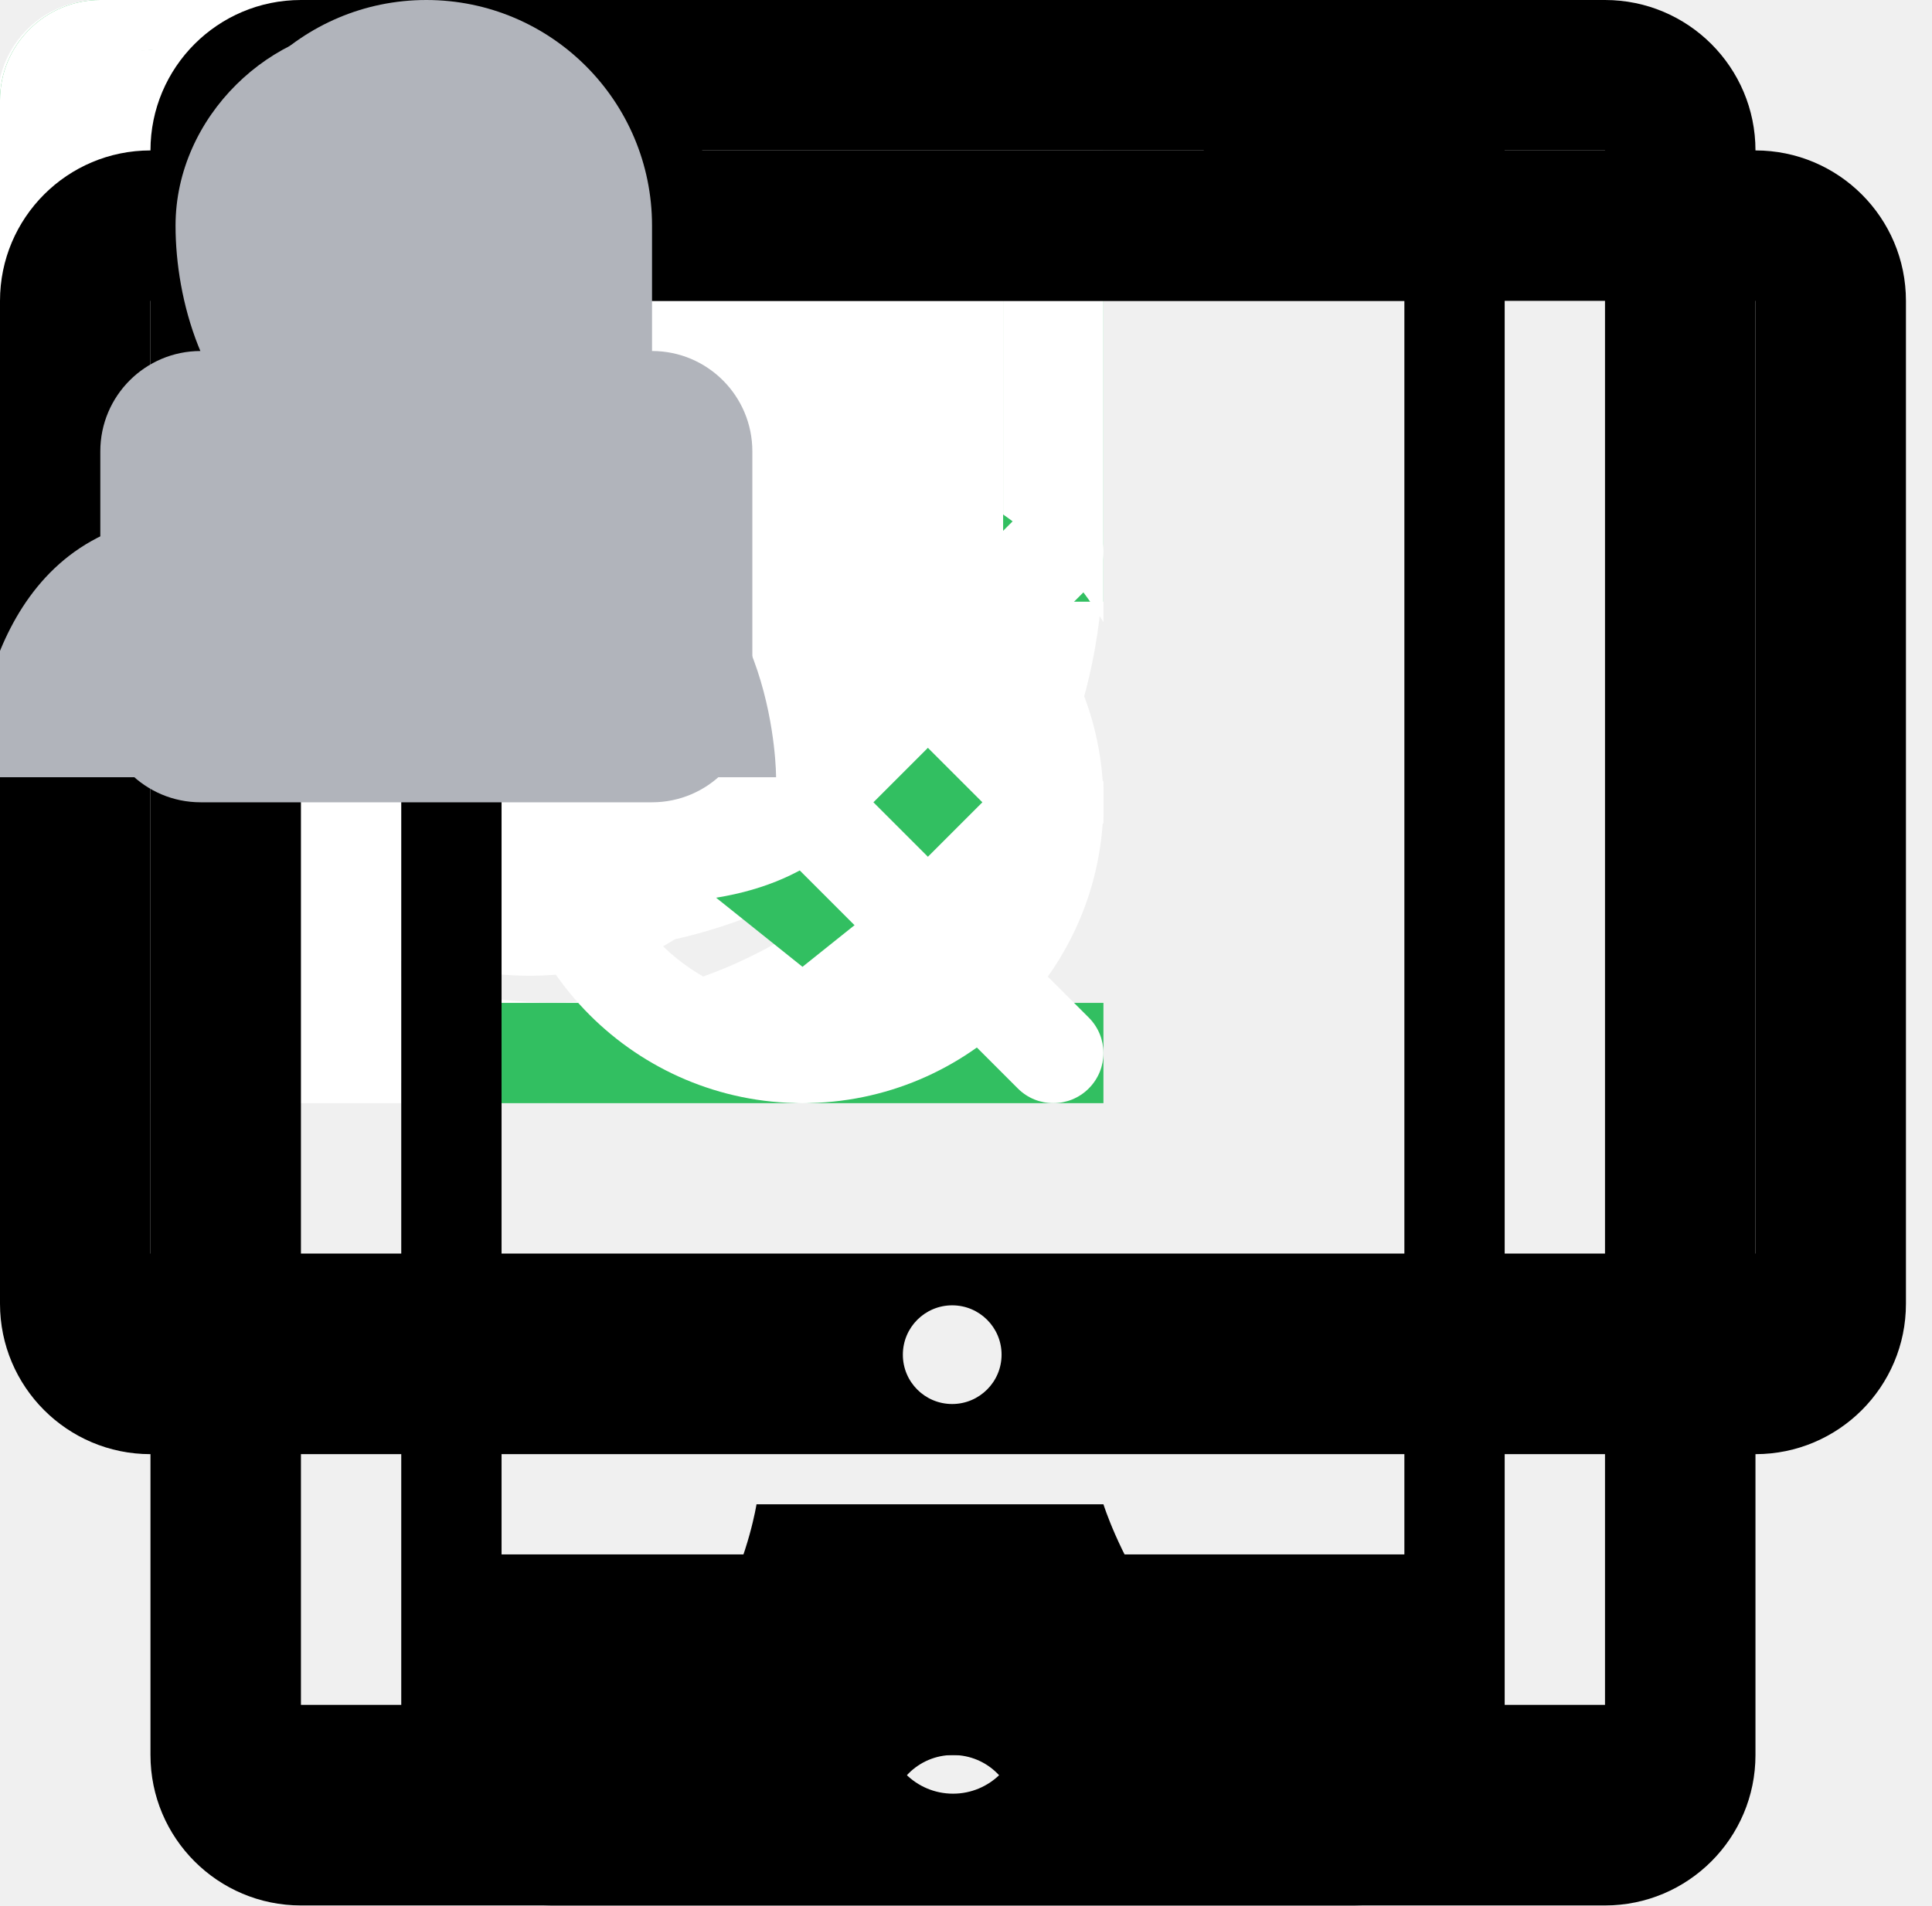
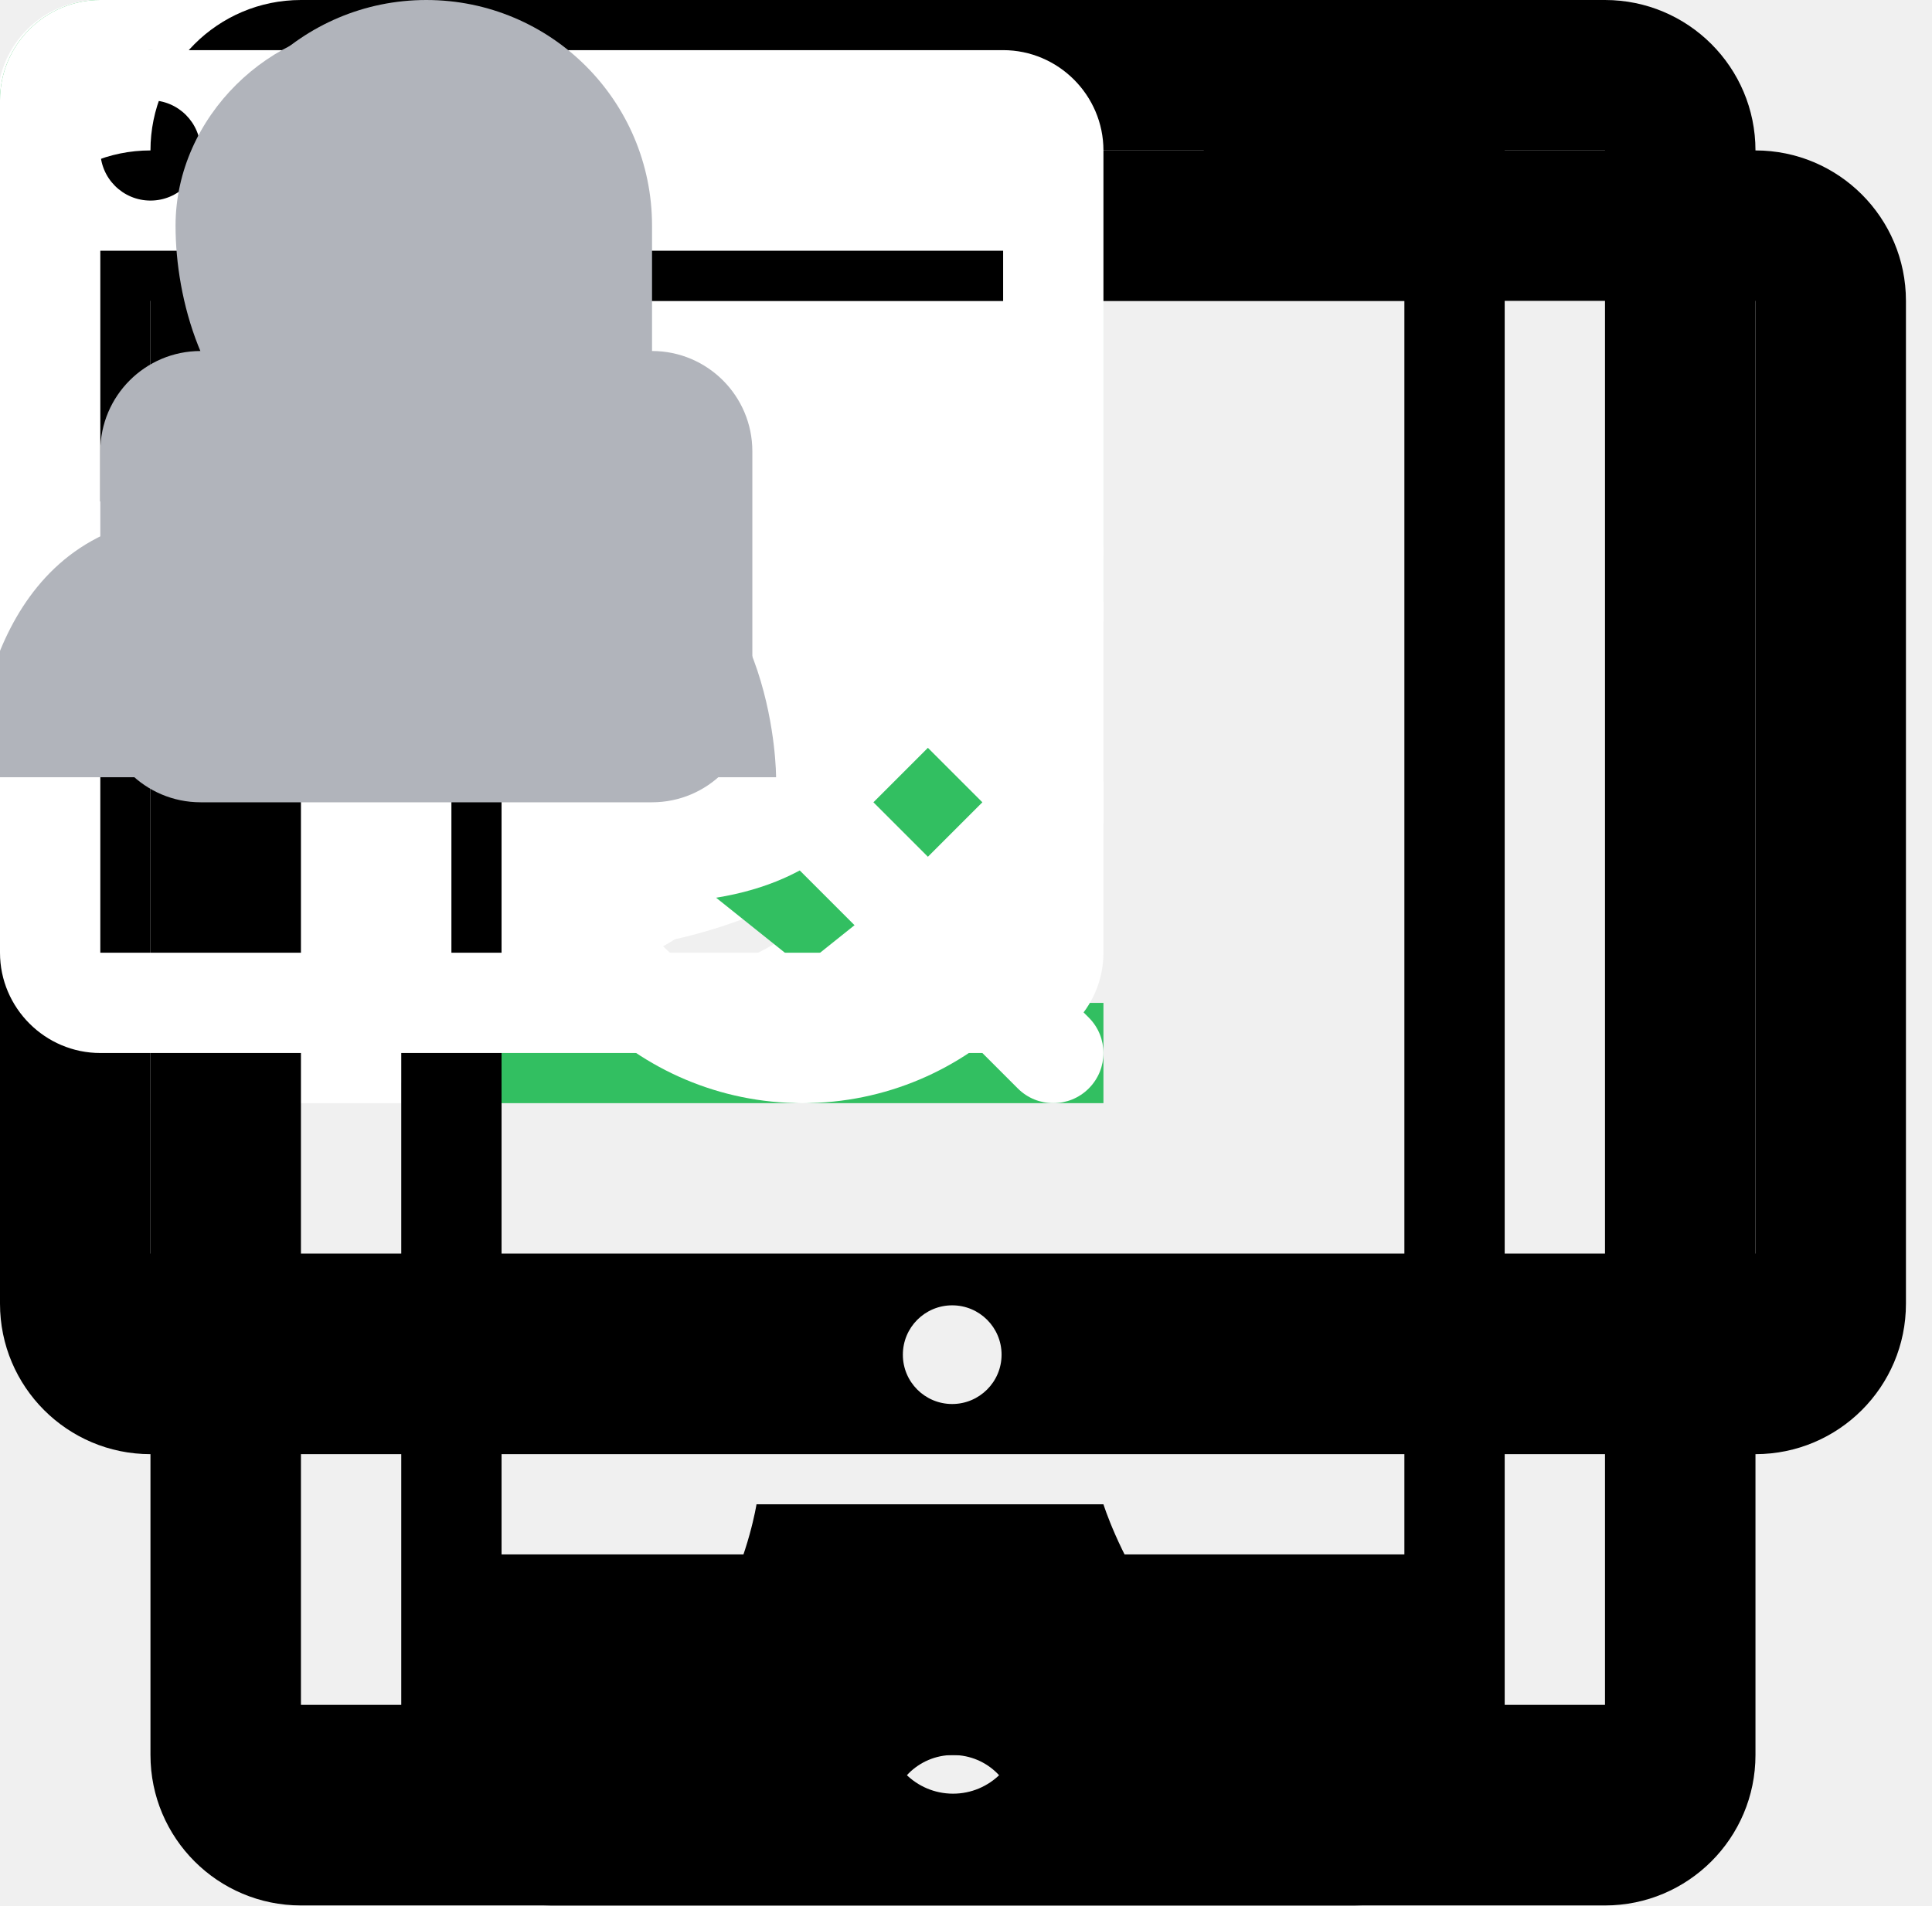
<svg xmlns="http://www.w3.org/2000/svg" version="1.1">
  <svg>
    <path id="coral" d="M5.532,21.83c0-0.654,0.121-1.887,1.637-2.521c1.295-0.541,2.472,0.65,5.251-0.113         c2.998-0.822,3.09-4.771,5.321-4.771c1.297,0,1.656-0.558,1.656-1.505c0-0.852-1.051-1.126-1.514-1.151         c-3.464-0.19-4.209,4.418-6.447,4.713c-1.092,0.146-1.835-0.178-2.245-0.979c-0.48-0.938-0.042-1.986,0.521-2.499         c1.108-1.008,4.738-1.66,6.353-4.743c0.625-1.193,1.089-3.607,1.174-4.033c0.142-0.709,0.741-1.333,1.591-1.6         c1.325-0.417,1.391-0.984,1.277-1.694c-0.139-0.867-1.073-1.043-1.82-0.881c-1.903,0.421-2.689,1.7-3.149,2.528         c-0.458,0.833-1.03,3-1.192,3.37c-0.668,1.52-1.878,2.201-3.03,1.78c-1.193-0.436-1.241-2.108-0.492-3.597         c0.193-0.385,0.878-1.865-0.223-2.333c-0.667-0.284-1.174,0.17-1.434,0.596C8.269,3.213,7.825,4.291,7.659,5.469         c-0.256,1.817,0.498,3.33,0.605,3.787c0.171,0.719,0.455,2.215-1.221,2.783c-0.878,0.298-1.586-0.083-1.931-0.369         c-0.838-0.696-0.589-1.828-1.63-1.981C2.899,9.605,2.333,9.98,2.13,10.505c-0.453,1.168,0.356,2.108,1.165,2.897         c0.907,0.887,2.432,1.438,2.18,2.977c-0.158,0.963-1.327,1.599-1.925,2.057c-1.221,0.934-1.456,2.455-1.456,3.395         c0,0.277,0.603,0.17,1.802,0.17C5.017,22,5.532,22.049,5.532,21.83z" fill="#FFFFFF" />
  </svg>
  <svg>
    <path id="resource" d="M14.001,7.055c-0.333,0-0.643,0.091-0.918,0.237l-2.057-2.056             c0.613-0.549,1.007-1.339,1.007-2.228c0-1.658-1.344-3.002-3.002-3.002c-1.659,0-3.002,1.344-3.002,3.002             c0,0.885,0.39,1.672,1,2.222L5.253,7.005C4.704,6.396,3.916,6.006,3.031,6.006c-1.658,0-3.002,1.344-3.002,3.001             c0,1.658,1.344,3.002,3.002,3.002c0.869,0,1.645-0.375,2.193-0.965l2.051,2.051c-0.15,0.277-0.243,0.591-0.243,0.928             c0,1.088,0.881,1.969,1.969,1.969c1.087,0,1.969-0.881,1.969-1.969c0-0.333-0.091-0.643-0.237-0.918l2.352-2.35             c0.274,0.146,0.584,0.236,0.917,0.236c1.087,0,1.97-0.881,1.97-1.969C15.971,7.937,15.088,7.055,14.001,7.055z M5.83,7.944             l2.138-2.137C8.299,5.933,8.655,6.01,9.031,6.01c0.372,0,0.725-0.076,1.053-0.2l2.225,2.223c-0.171,0.292-0.276,0.627-0.276,0.99             c0,0.363,0.105,0.698,0.276,0.99L9.99,12.331c-0.291-0.171-0.627-0.276-0.989-0.276c-0.358,0-0.69,0.104-0.98,0.271L5.814,10.12             c0.138-0.345,0.219-0.719,0.219-1.112C6.033,8.632,5.956,8.276,5.83,7.944z" fill="#FFFFFF" />
  </svg>
  <svg>
    <g id="modules">
      <path d="M3.498,0l3.499,2.02v4.041L3.498,8.08L0,6.061V2.02L3.498,0z" fill="#FFFFFF" />
      <path d="M8.01,7.807l4.001,2.311v3.621L8.01,16.049l-4.002-2.311v-3.621L8.01,7.807z" fill="#FFFFFF" />
      <path d="M12.484,0.053l3.484,2.011v4.024L12.484,8.1L9,6.088V2.064L12.484,0.053z" fill="#FFFFFF" />
    </g>
  </svg>
  <svg>
    <g id="eye">
      <path fill="#FFFFFF" d="M11,3C3,3,0,11,0,11s3,8,11,8s11-8,11-8S19,3,11,3z M11,17c-3.314,0-6-2.686-6-6c0-3.314,2.686-6,6-6                 c3.314,0,6,2.686,6,6C17,14.314,14.314,17,11,17z M11,8c1.656,0,3,1.343,3,3c0,1.656-1.344,3-3,3c-1.657,0-3-1.344-3-3                 C8,9.343,9.343,8,11,8z" />
    </g>
  </svg>
  <svg>
    <g id="compass">
      <path fill-rule="evenodd" clip-rule="evenodd" fill="#FFFFFF" d="M11,0C4.925,0,0,4.925,0,11c0,6.074,4.925,11,11,11                 c6.075,0,11-4.926,11-11C22,4.925,17.075,0,11,0z M11.003,19.992c-4.974,0-9.005-4.032-9.005-9.006                 c0-4.973,4.032-9.005,9.005-9.005c4.973,0,9.005,4.032,9.005,9.005C20.009,15.96,15.977,19.992,11.003,19.992z" />
      <path fill-rule="evenodd" clip-rule="evenodd" fill="#FFFFFF" d="M10.986,3.109c0.521,0,0.944,0.423,0.944,0.944                 s-0.423,0.944-0.944,0.944c-0.522,0-0.945-0.423-0.945-0.944S10.464,3.109,10.986,3.109z" />
      <path fill-rule="evenodd" clip-rule="evenodd" fill="#FFFFFF" d="M10.957,17.092c0.521,0,0.944,0.423,0.944,0.944                 s-0.423,0.944-0.944,0.944s-0.944-0.423-0.944-0.944S10.435,17.092,10.957,17.092z" />
      <path fill-rule="evenodd" clip-rule="evenodd" fill="#FFFFFF" d="M3.068,11.077c0-0.521,0.423-0.944,0.944-0.944                 s0.944,0.423,0.944,0.944s-0.423,0.944-0.944,0.944S3.068,11.599,3.068,11.077z" />
      <path fill-rule="evenodd" clip-rule="evenodd" fill="#FFFFFF" d="M17.02,11.106c0-0.522,0.422-0.944,0.943-0.944                 s0.945,0.422,0.945,0.944c0,0.521-0.424,0.944-0.945,0.944S17.02,11.628,17.02,11.106z" />
      <path fill-rule="evenodd" clip-rule="evenodd" fill="#FFFFFF" d="M9.67,9.679l-4.215,6.987l6.987-4.215l4.216-6.987L9.67,9.679z                  M11.007,12.008c-0.525,0-0.952-0.427-0.952-0.952s0.426-0.952,0.952-0.952s0.952,0.427,0.952,0.952S11.533,12.008,11.007,12.008z" />
    </g>
  </svg>
  <svg>
    <path id="process" fill="#FFFFFF" d="M21.951,7l-4-4v3h-5v2h5v3L21.951,7z M6.952,18.277V15h-2v3.277c-0.595,0.347-1,0.983-1,1.723             c0,1.104,0.896,2,2,2s2-0.896,2-2C7.952,19.262,7.547,18.624,6.952,18.277z M11.952,2c0-1.1-0.9-2-2-2h-8c-1.1,0-2,0.9-2,2v10             c0,1.1,0.9,2,2,2h8c1.1,0,2-0.9,2-2V2z" />
  </svg>
  <svg>
    <path id="saved_interface" fill="#32bf61" d="M2,15V4h18v8h2V2c0-1.104-0.896-2-2-2H2C0.895,0,0,0.896,0,2v13c0,1.104,0.895,2,2,2h7v-2H2z M3,1  c0.552,0,1,0.448,1,1S3.552,3,3,3S2,2.552,2,2S2.448,1,3,1z M10,20h12v2H10V20z M16,19.281l-5.625-4.5l1.25-1.563l4.375,3.5  l4.375-3.5l1.25,1.563L16,19.281z" />
  </svg>
  <svg>
    <g id="unsaved_interface">
      <path fill="#FFFFFF" d="M16,12c2.205,0,4,1.795,4,4s-1.795,4-4,4s-4-1.795-4-4S13.795,12,16,12 M16,10c-3.313,0-6,2.687-6,6   s2.687,6,6,6s6-2.687,6-6S19.313,10,16,10L16,10z" />
      <path fill-rule="evenodd" clip-rule="evenodd" fill="#FFFFFF" d="M2,15V4h18v6.26c0.81,0.565,1.49,1.299,2,2.148V2   c0-1.104-0.896-2-2-2H2C0.895,0,0,0.896,0,2v13c0,1.104,0.895,2,2,2h7v-2H2z M3,1c0.552,0,1,0.448,1,1S3.552,3,3,3S2,2.552,2,2   S2.448,1,3,1z" />
    </g>
  </svg>
  <svg>
    <path id="device_open" fill="#FFFFFF" d="M11,14l-1-2h5c1.1,0,2-0.9,2-2V3c0-1.1-0.9-2-2-2H3C1.9,1,1,1.9,1,3v7c0,1.1,0.9,2,2,2h5l-1,2             c-1.1,0-2,0.9-2,2h8C13,14.9,12.1,14,11,14z M3,10V3h12v7H3z M21.707,20.293c0.391,0.391,0.391,1.023,0,1.414             C21.512,21.902,21.256,22,21,22s-0.512-0.098-0.707-0.293L14.586,16l5.707-5.707c0.391-0.391,1.023-0.391,1.414,0             s0.391,1.023,0,1.414L17.414,16L21.707,20.293z" />
  </svg>
  <svg version="1.1" id="Layer_1" x="0px" y="0px" width="22px" height="22px" viewBox="0 0 22 22" enable-background="new 0 0 22 22" xml:space="preserve">
    <g id="device_close">
      <path fill="#FFFFFF" d="M11,14l-1-2h4v-2H3V3h12v6h2V3c0-1.1-0.9-2-2-2H3C1.9,1,1,1.9,1,3v7c0,1.1,0.9,2,2,2h5l-1,2                 c-1.1,0-2,0.9-2,2h8C13,14.9,12.1,14,11,14z" />
      <g>
        <path fill="#FFFFFF" d="M16,22c-0.256,0-0.512-0.098-0.707-0.293c-0.391-0.391-0.391-1.023,0-1.414L19.586,16l-4.293-4.293                     c-0.391-0.391-0.391-1.023,0-1.414s1.023-0.391,1.414,0L22.414,16l-5.707,5.707C16.512,21.902,16.256,22,16,22z" />
      </g>
    </g>
  </svg>
  <svg>
    <path id="bird" fill="#ffffff" clip-rule="evenodd" d="M13.209,4.388L15,2l0.048,0.041C15.27,0.879,16.288,0,17.515,0             c1.389,0,2.514,1.125,2.514,2.514c0,0.055-0.013,0.106-0.017,0.161L22,4h-2.176l-0.001,0.005C19.806,4.005,19.789,4,19.771,4             c-0.906,0-1.646,0.684-1.749,1.563L18,5.557v3.621L13.209,4.388z M12.604,5.196L0,22h8v-4h5c5,0,5-3.916,5-3.916v-3.492             L12.604,5.196z" />
  </svg>
  <svg>
    <path id="question" fill="#ffffff" d="M8.788,10.994v-0.476c0-0.571,0.111-1.026,0.332-1.365c0.224-0.339,0.663-0.765,1.318-1.28             c0.768-0.6,1.31-1.087,1.624-1.461c0.313-0.373,0.548-0.767,0.704-1.18C12.922,4.82,13,4.349,13,3.82             c0-1.192-0.406-2.127-1.218-2.804S9.875,0,8.491,0C6.854,0,5.32,0.398,3.888,1.195l0.89,1.863C5.32,2.79,5.877,2.561,6.449,2.37             c0.571-0.19,1.192-0.286,1.863-0.286c0.739,0,1.308,0.159,1.703,0.477c0.395,0.317,0.593,0.772,0.593,1.366             c0,0.508-0.122,0.944-0.366,1.312C10,5.605,9.458,6.12,8.618,6.783c-0.706,0.55-1.199,1.083-1.481,1.598             c-0.283,0.516-0.424,1.16-0.424,1.937v0.677H8.788z M6.682,15.571C6.95,15.857,7.334,16,7.835,16s0.888-0.146,1.158-0.439             c0.271-0.293,0.408-0.689,0.408-1.189c0-0.508-0.134-0.902-0.401-1.181c-0.269-0.278-0.656-0.417-1.165-0.417             c-1.037,0-1.555,0.531-1.555,1.598C6.28,14.885,6.414,15.285,6.682,15.571z" />
  </svg>
  <svg>
    <path id="lamp" fill="#ffffff" fill-rule="evenodd" clip-rule="evenodd" d="M12.281,9.654L12,12H5L4.719,9.654c-1.099-1.018-1.79-2.468-1.79-4.083             C2.929,2.494,5.423,0,8.5,0s5.571,2.494,5.571,5.572C14.071,7.187,13.38,8.637,12.281,9.654z M12,13H5v1h7V13z M11,15H6v1h5V15z" />
  </svg>
  <svg>
    <circle id="dot" fill="#ffffff" cx="8" cy="8" r="3" />
  </svg>
  <svg>
    <g id="dots">
      <circle fill="#ffffff" fill-rule="evenodd" clip-rule="evenodd" cx="8" cy="8" r="2" />
      <circle fill="#ffffff" fill-rule="evenodd" clip-rule="evenodd" cx="2" cy="8" r="2" />
      <circle fill="#ffffff" fill-rule="evenodd" clip-rule="evenodd" cx="14" cy="8" r="2" />
    </g>
  </svg>
  <svg>
    <circle id="circle" cx="8" cy="8" r="3" />
  </svg>
  <svg>
    <g id="arrow_up">
      <path fill="#ffffff" d="M15,11c0,0.256-0.098,0.512-0.293,0.707c-0.391,0.391-1.023,0.391-1.414,0L8,6.414l-5.293,5.293                 c-0.391,0.391-1.023,0.391-1.414,0s-0.391-1.023,0-1.414L8,3.586l6.707,6.707C14.902,10.488,15,10.744,15,11z" />
    </g>
  </svg>
  <svg>
    <path id="pc" fill-rule="evenodd" clip-rule="evenodd" fill="currentColor" d="M26.989,34v1H11v-1h0.625c2.851-0.125,3.458-4,3.458-4H19h3             c0,0,1.214,3.875,4.208,4H26.989z M38,6v20c0,1.656-1.344,3-3,3H3c-1.657,0-3-1.344-3-3V6c0-1.657,1.343-3,3-3h32             C36.656,3,38,4.343,38,6z M19.969,27.016c0-0.544-0.441-0.984-0.984-0.984c-0.544,0-0.984,0.44-0.984,0.984             C18,27.559,18.44,28,18.984,28C19.527,28,19.969,27.559,19.969,27.016z M35,6H3v19h32V6z" />
  </svg>
  <svg>
    <path id="tablet" fill-rule="evenodd" clip-rule="evenodd" fill="currentColor" d="M32,0H6C4.343,0,3,1.343,3,3v32c0,1.656,1.343,3,3,3h26             c1.656,0,3-1.344,3-3V3C35,1.343,33.656,0,32,0z M19,37.5c-0.69,0-1.25-0.561-1.25-1.25c0-0.691,0.56-1.25,1.25-1.25             c0.69,0,1.25,0.559,1.25,1.25C20.25,36.939,19.69,37.5,19,37.5z M32,34H6V3h26V34z" />
  </svg>
  <svg>
    <path id="phone" fill-rule="evenodd" clip-rule="evenodd" fill="currentColor" d="M27,0H11C9.343,0,8,1.343,8,3v32c0,1.656,1.343,3,3,3h16             c1.656,0,3-1.344,3-3V3C30,1.343,28.656,0,27,0z M15,2h8c0.553,0,1,0.447,1,1c0,0.552-0.447,1-1,1h-8c-0.553,0-1-0.448-1-1             C14,2.447,14.447,2,15,2z M19.001,35.771c-0.736,0-1.334-0.598-1.334-1.334s0.598-1.334,1.334-1.334s1.333,0.598,1.333,1.334             S19.737,35.771,19.001,35.771z M28,31H10V6h18V31z" />
  </svg>
  <svg>
+     <path id="forms" fill="#ffffff" d="M20,1H2C0.9,1,0,1.9,0,3v16c0,1.1,0.9,2,2,2h18c1.1,0,2-0.9,2-2V3C22,1.9,21.1,1,20,1z M3,2c0.553,0,1,0.448,1,1             S3.553,4,3,4S2,3.552,2,3S2.447,2,3,2z M2,19v-7h5v7H2z M20,19H9v-7h11V19z M20,10H2V5h18V10z" />
+   </svg>
+   <svg>
    <path id="user" fill="#b1b4bb" fill-rule="evenodd" clip-rule="evenodd" d="M12.479,10.5C12.044,10.403,9.937,9.688,9.5,9.545V9.048             c1.661-0.907,2-3.005,2-4.548c0-2.509-1.948-4-4.021-4C5.406,0.5,3.5,2.33,3.5,4.5c0,1.477,0.543,3.45,2,4.416v0.615             C5.216,9.62,3.054,10.283,2.479,10.5c-3,1-3,5-3,5h15.994C15.474,15.5,15.479,11.5,12.479,10.5z" />
  </svg>
  <svg>
    <path id="lock" fill="#b1b4bb" fill-rule="evenodd" clip-rule="evenodd" d="M13,7c0-1.008,0-2.427,0-2.5C13,2.015,10.985,0,8.5,0S4,2.015,4,4.5             C4,4.573,4,5.992,4,7C2.896,7,2,7.896,2,9v5c0,1.104,0.896,2,2,2h9c1.104,0,2-0.896,2-2V9C15,7.896,14.104,7,13,7z M6,4.5             C6,3.119,7.119,2,8.5,2S11,3.119,11,4.5C11,4.671,11,7,11,7H6C6,7,6,4.671,6,4.5z M8.527,13.01c-0.846,0-1.531-0.685-1.531-1.53             c0-0.847,0.686-1.532,1.531-1.532s1.531,0.686,1.531,1.532C10.059,12.325,9.373,13.01,8.527,13.01z" />
  </svg>
</svg>
